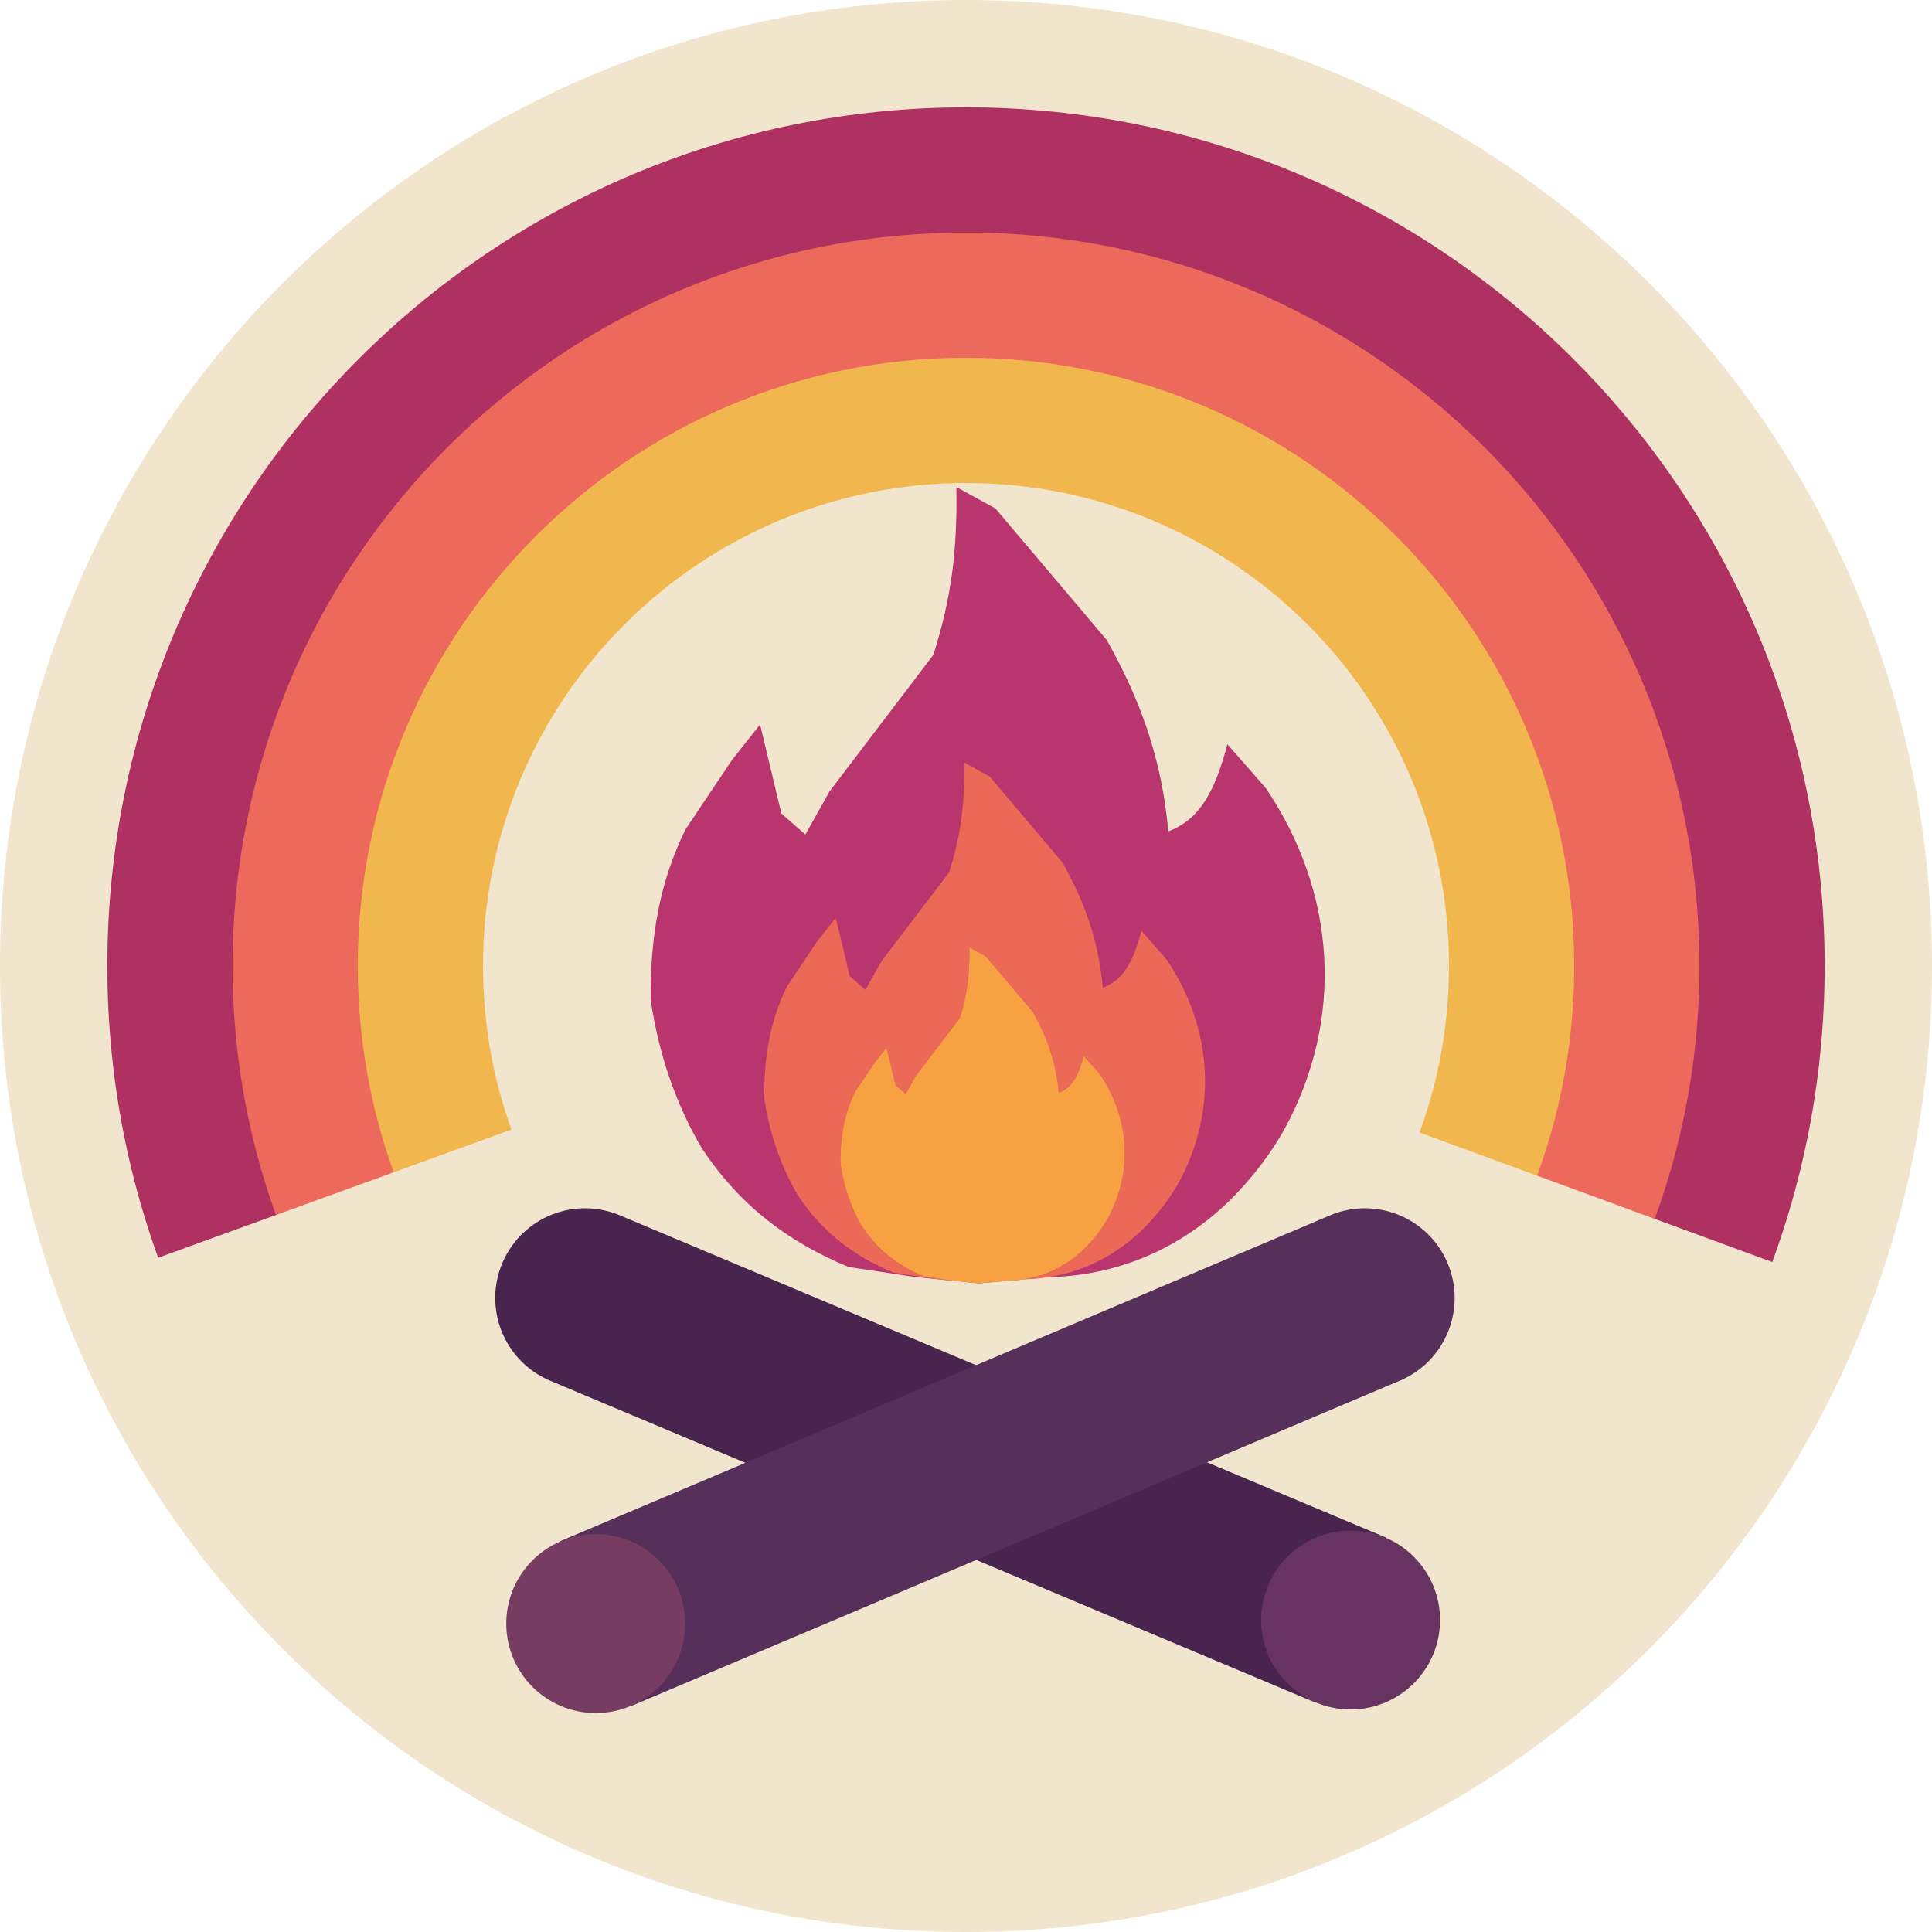
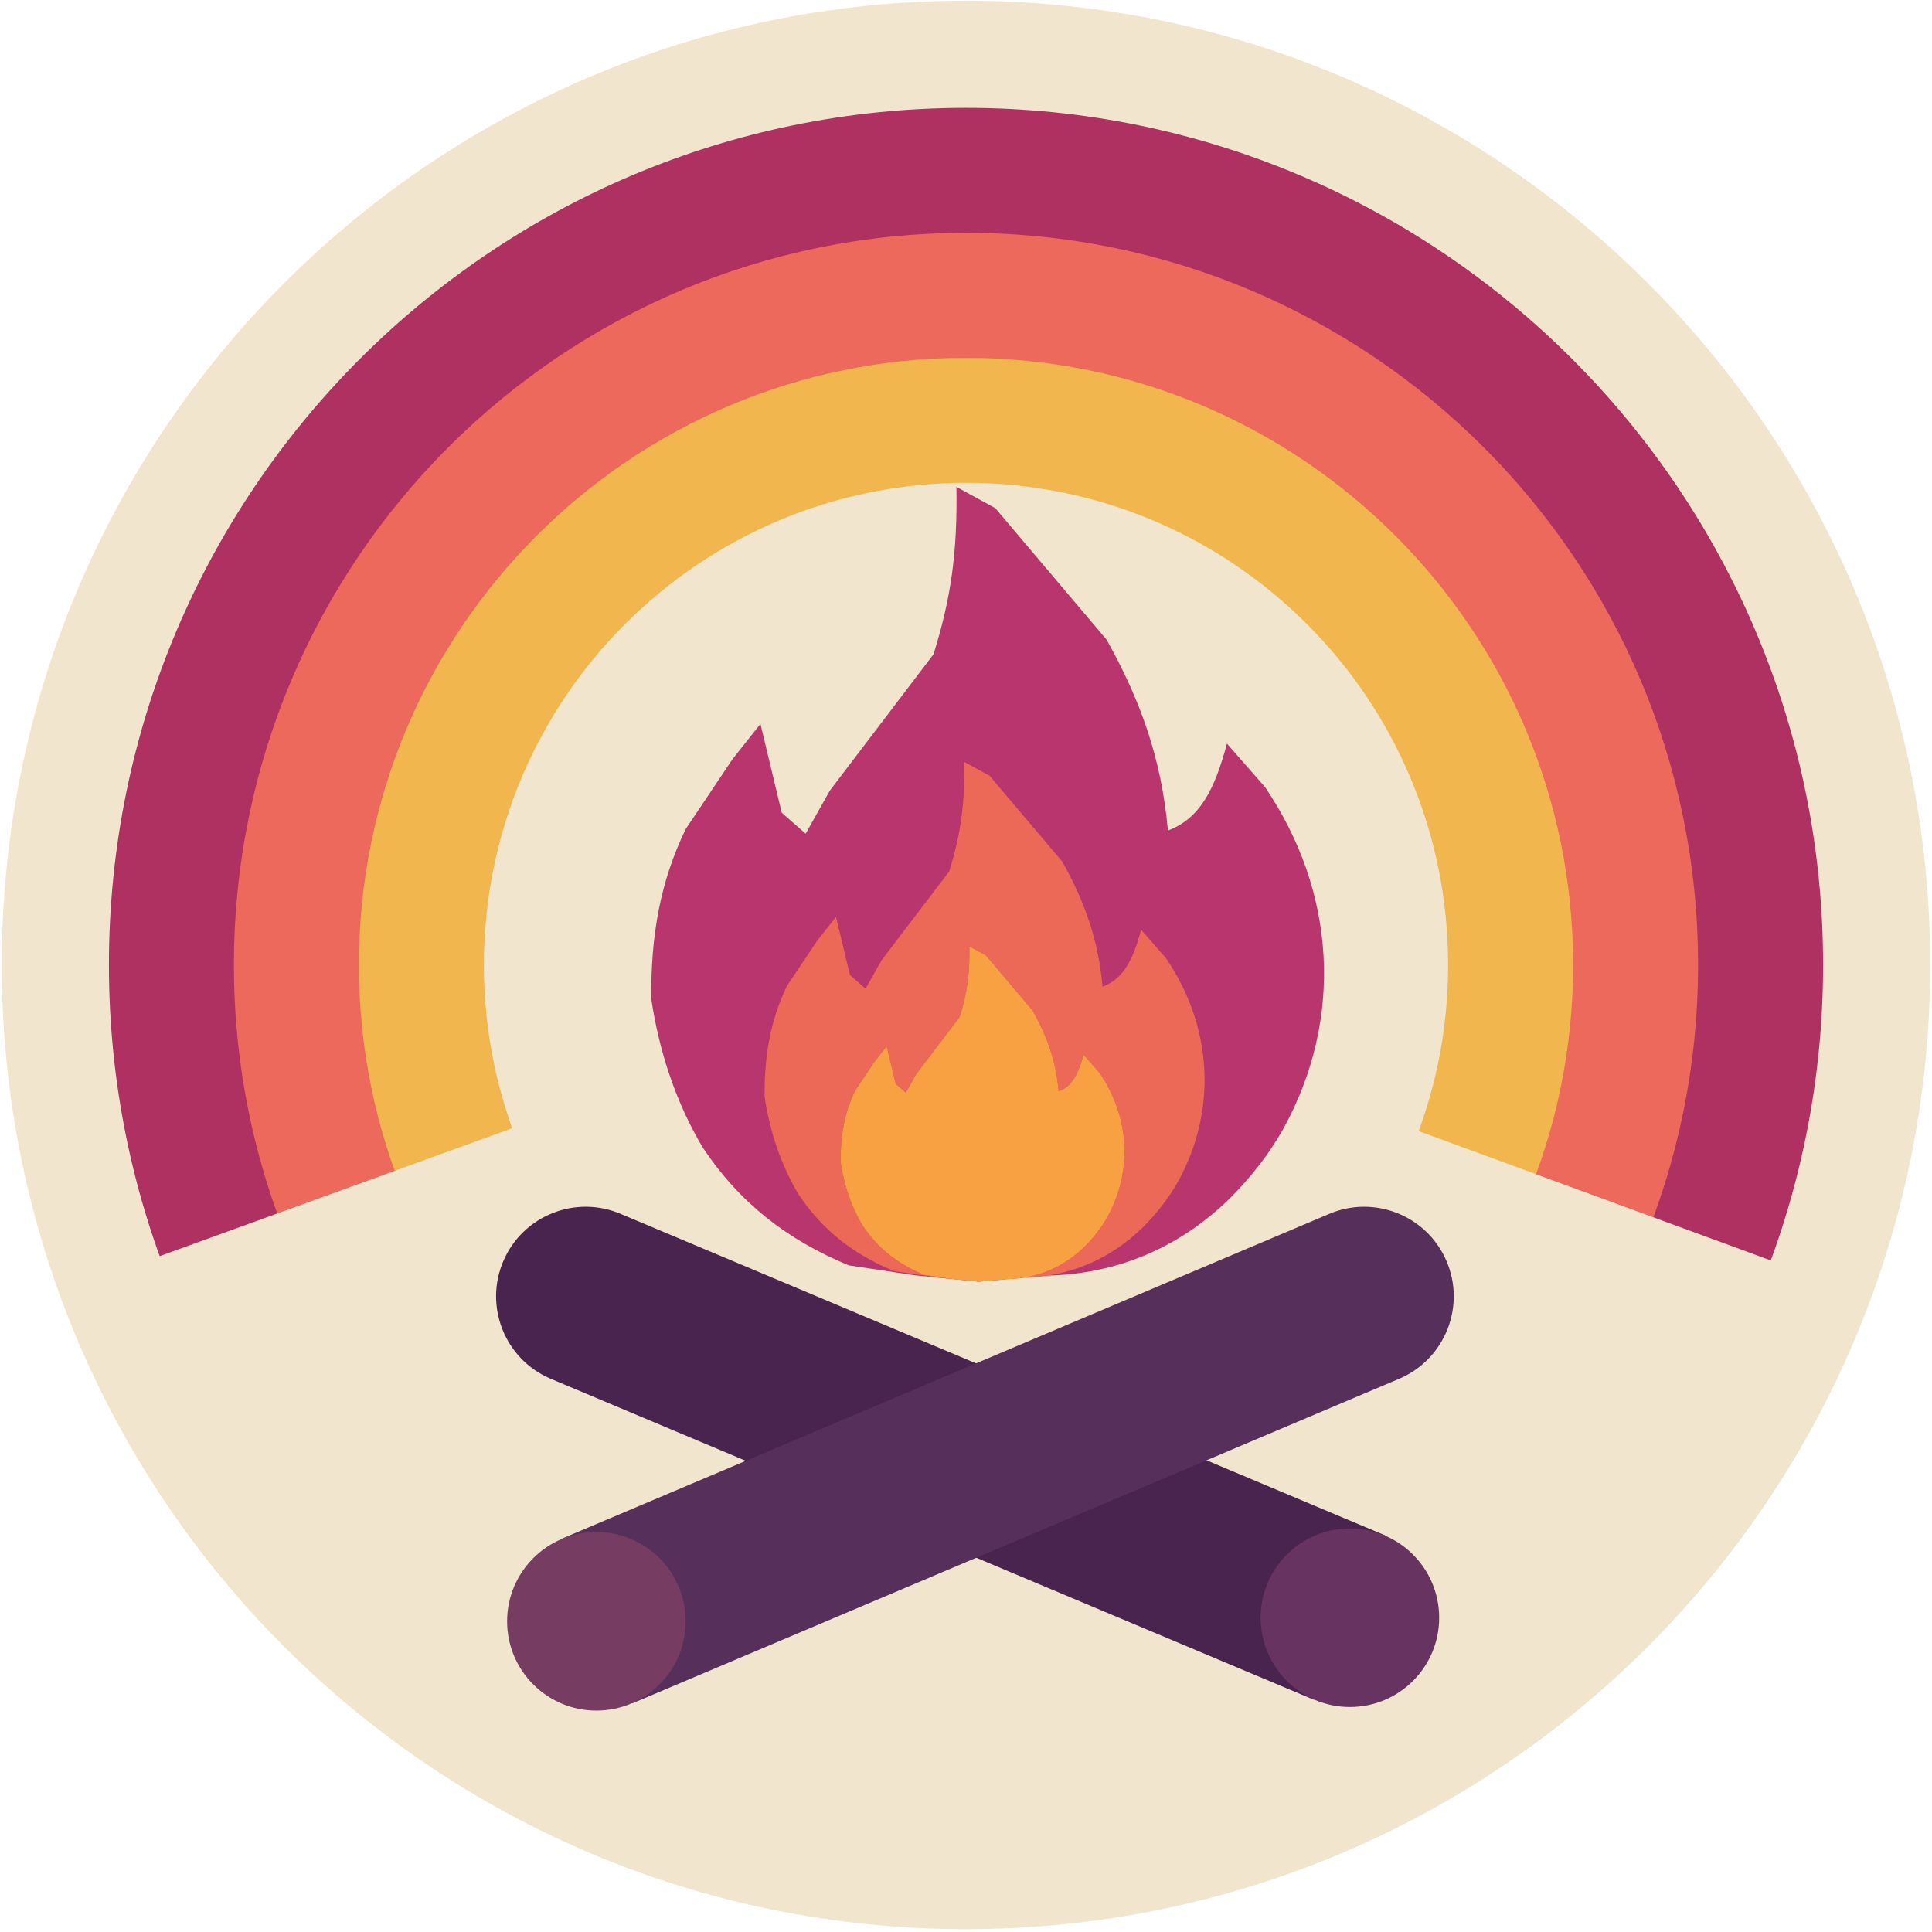
- <svg xmlns="http://www.w3.org/2000/svg" version="1.1" id="Layer_1" viewBox="0 0 540 540" xml:space="preserve">
-   <g transform="translate(-327.5, -133.2)">
-     <circle cx="597.5" cy="403.2" r="270" stroke="none" fill="#F1E5CD" />
-     <circle cx="597.5" cy="403.2" r="240" stroke="none" fill="#AE3161" />
-     <circle cx="597.5" cy="403.2" r="205" stroke="none" fill="#EC695B" />
-     <circle cx="597.5" cy="403.2" r="170" stroke="none" fill="#F1B74E" />
-     <circle cx="597.5" cy="403.2" r="135" stroke="none" fill="#F1E5CD" />
-     <path d="M 597 403 L 371 485 A 240 240 0 0 0 823 486 Z" fill="#F1E5CD" />
-     <path fill="#48244E" stroke="none" d="M 501,473 L 715,563 L 695,609 L 481,519 A 25 25 0 0 1 501,473 Z" />
-     <path fill="#562F5A" stroke="none" d="M 504,610 L 484,564 L 699,473 A 25 25 0 0 1 719,519 Z" />
-     <circle cx="705" cy="586" r="25" stroke="none" fill="#673361" />
-     <circle cx="494" cy="587" r="25" stroke="none" fill="#763C62" />
-     <path fill="#B9356D" stroke="none" d="M583.31,490.12L564.67,487.33C547.40,480.15 534.14,469.89 523.78,454.33C516.29,441.74 511.55,427.45 509.36,412.64C509.25,395.33 511.71,380.20 519.04,365.11L532.10,345.61L539.94,335.71L545.90,360.59L552.60,366.45L559.37,354.39L588.40,316.21C593.32,300.48 595.12,287.63 594.82,269.34L605.71,275.30L636.86,312.11C646.32,329.01 652.25,345.40 654.04,365.58C663.02,362.18 667.10,354.16 670.57,341.23L681.22,353.38C701.01,382.53 703.41,418.04 686.38,449.04C682.33,456.25 677.20,462.73 671.38,468.58C657.21,482.40 639.74,489.85 619.85,490.20L601.10,491.90L583.33,490.12L583.31,490.12Z" />
-     <path fill="#EB6956" stroke="none" d="M589.47,490.74L577.27,488.91C565.98,484.22 557.31,477.51 550.53,467.33C545.64,459.09 542.54,449.75 541.10,440.07C541.03,428.75 542.64,418.85 547.43,408.98L555.97,396.22L561.10,389.75L565.00,406.02L569.38,409.85L573.81,401.97L592.80,377.00C596.01,366.71 597.19,358.31 596.99,346.34L604.12,350.24L624.49,374.32C630.67,385.37 634.56,396.09 635.73,409.29C641.60,407.07 644.27,401.82 646.53,393.36L653.50,401.30C666.44,420.37 668.01,443.59 656.88,463.87C654.22,468.59 650.87,472.82 647.06,476.65C637.80,485.68 626.37,490.56 613.36,490.79L601.10,491.90L589.48,490.74L589.47,490.74ZM593.60,491.15L593.60,491.15L601.10,491.90L609.01,491.18C617.40,491.04 624.78,487.89 630.75,482.06C633.21,479.59 635.37,476.86 637.08,473.82C644.27,460.74 643.26,445.75 634.91,433.45L630.41,428.33C628.95,433.78 627.23,437.17 623.44,438.60C622.68,430.09 620.18,423.17 616.19,416.04L603.05,400.51L598.45,397.99C598.58,405.71 597.82,411.13 595.74,417.77L583.49,433.88L580.64,438.97L577.81,436.49L575.29,426.00L571.98,430.17L566.47,438.40C563.38,444.77 562.34,451.16 562.39,458.46C563.32,464.71 565.32,470.73 568.47,476.05C572.85,482.61 578.44,486.94 585.73,489.97L593.60,491.15Z" />
-     <path fill="#F8A142" stroke="none" d="M593.60,491.15L585.73,489.97C578.44,486.94 572.85,482.61 568.47,476.05C565.32,470.73 563.32,464.71 562.39,458.46C562.34,451.16 563.38,444.77 566.47,438.40L571.98,430.17L575.29,426.00L577.81,436.49L580.64,438.97L583.49,433.88L595.74,417.77C597.82,411.13 598.58,405.71 598.45,397.99L603.05,400.51L616.19,416.04C620.18,423.17 622.68,430.09 623.44,438.60C627.23,437.17 628.95,433.78 630.41,428.33L634.91,433.45C643.26,445.75 644.27,460.74 637.08,473.82C635.37,476.86 633.21,479.59 630.75,482.06C624.78,487.89 617.40,491.04 609.01,491.18L601.10,491.90L593.60,491.15L593.60,491.15Z" />
-   </g>
+ <svg xmlns="http://www.w3.org/2000/svg" version="1.1" id="Layer_1" x="0px" y="0px" width="100%" viewBox="327 133 541 541" enable-background="new 0 0 1195 896" xml:space="preserve">
+   <circle cx="597.5" cy="403.2" r="270" stroke="none" fill="#F1E5CD" />
+   <circle cx="597.5" cy="403.2" r="240" stroke="none" fill="#AE3161" />
+   <circle cx="597.5" cy="403.2" r="205" stroke="none" fill="#EC695B" />
+   <circle cx="597.5" cy="403.2" r="170" stroke="none" fill="#F1B74E" />
+   <circle cx="597.5" cy="403.2" r="135" stroke="none" fill="#F1E5CD" />
+   <path d="M 597 403 L 371 485 A 240 240 0 0 0 823 486 Z" fill="#F1E5CD" />
+   <path fill="#48244E" stroke="none" d="M 501,473 L 715,563 L 695,609 L 481,519 A 25 25 0 0 1 501,473 Z" />
+   <path fill="#562F5A" stroke="none" d="M 504,610 L 484,564 L 699,473 A 25 25 0 0 1 719,519 Z" />
+   <circle cx="705" cy="586" r="25" stroke="none" fill="#673361" />
+   <circle cx="494" cy="587" r="25" stroke="none" fill="#763C62" />
+   <path fill="#B9356D" stroke="none" d="M583.31,490.12L564.67,487.33C547.40,480.15 534.14,469.89 523.78,454.33C516.29,441.74 511.55,427.45 509.36,412.64C509.25,395.33 511.71,380.20 519.04,365.11L532.10,345.61L539.94,335.71L545.90,360.59L552.60,366.45L559.37,354.39L588.40,316.21C593.32,300.48 595.12,287.63 594.82,269.34L605.71,275.30L636.86,312.11C646.32,329.01 652.25,345.40 654.04,365.58C663.02,362.18 667.10,354.16 670.57,341.23L681.22,353.38C701.01,382.53 703.41,418.04 686.38,449.04C682.33,456.25 677.20,462.73 671.38,468.58C657.21,482.40 639.74,489.85 619.85,490.20L601.10,491.90L583.33,490.12L583.31,490.12Z" />
+   <path fill="#EB6956" stroke="none" d="M589.47,490.74L577.27,488.91C565.98,484.22 557.31,477.51 550.53,467.33C545.64,459.09 542.54,449.75 541.10,440.07C541.03,428.75 542.64,418.85 547.43,408.98L555.97,396.22L561.10,389.75L565.00,406.02L569.38,409.85L573.81,401.97L592.80,377.00C596.01,366.71 597.19,358.31 596.99,346.34L604.12,350.24L624.49,374.32C630.67,385.37 634.56,396.09 635.73,409.29C641.60,407.07 644.27,401.82 646.53,393.36L653.50,401.30C666.44,420.37 668.01,443.59 656.88,463.87C654.22,468.59 650.87,472.82 647.06,476.65C637.80,485.68 626.37,490.56 613.36,490.79L601.10,491.90L589.48,490.74L589.47,490.74ZM593.60,491.15L593.60,491.15L601.10,491.90L609.01,491.18C617.40,491.04 624.78,487.89 630.75,482.06C633.21,479.59 635.37,476.86 637.08,473.82C644.27,460.74 643.26,445.75 634.91,433.45L630.41,428.33C628.95,433.78 627.23,437.17 623.44,438.60C622.68,430.09 620.18,423.17 616.19,416.04L603.05,400.51L598.45,397.99C598.58,405.71 597.82,411.13 595.74,417.77L583.49,433.88L580.64,438.97L577.81,436.49L575.29,426.00L571.98,430.17L566.47,438.40C563.38,444.77 562.34,451.16 562.39,458.46C563.32,464.71 565.32,470.73 568.47,476.05C572.85,482.61 578.44,486.94 585.73,489.97L593.60,491.15Z" />
+   <path fill="#F8A142" stroke="none" d="M593.60,491.15L585.73,489.97C578.44,486.94 572.85,482.61 568.47,476.05C565.32,470.73 563.32,464.71 562.39,458.46C562.34,451.16 563.38,444.77 566.47,438.40L571.98,430.17L575.29,426.00L577.81,436.49L580.64,438.97L583.49,433.88L595.74,417.77C597.82,411.13 598.58,405.71 598.45,397.99L603.05,400.51L616.19,416.04C620.18,423.17 622.68,430.09 623.44,438.60C627.23,437.17 628.95,433.78 630.41,428.33L634.91,433.45C643.26,445.75 644.27,460.74 637.08,473.82C635.37,476.86 633.21,479.59 630.75,482.06C624.78,487.89 617.40,491.04 609.01,491.18L601.10,491.90L593.60,491.15L593.60,491.15Z" />
</svg>
